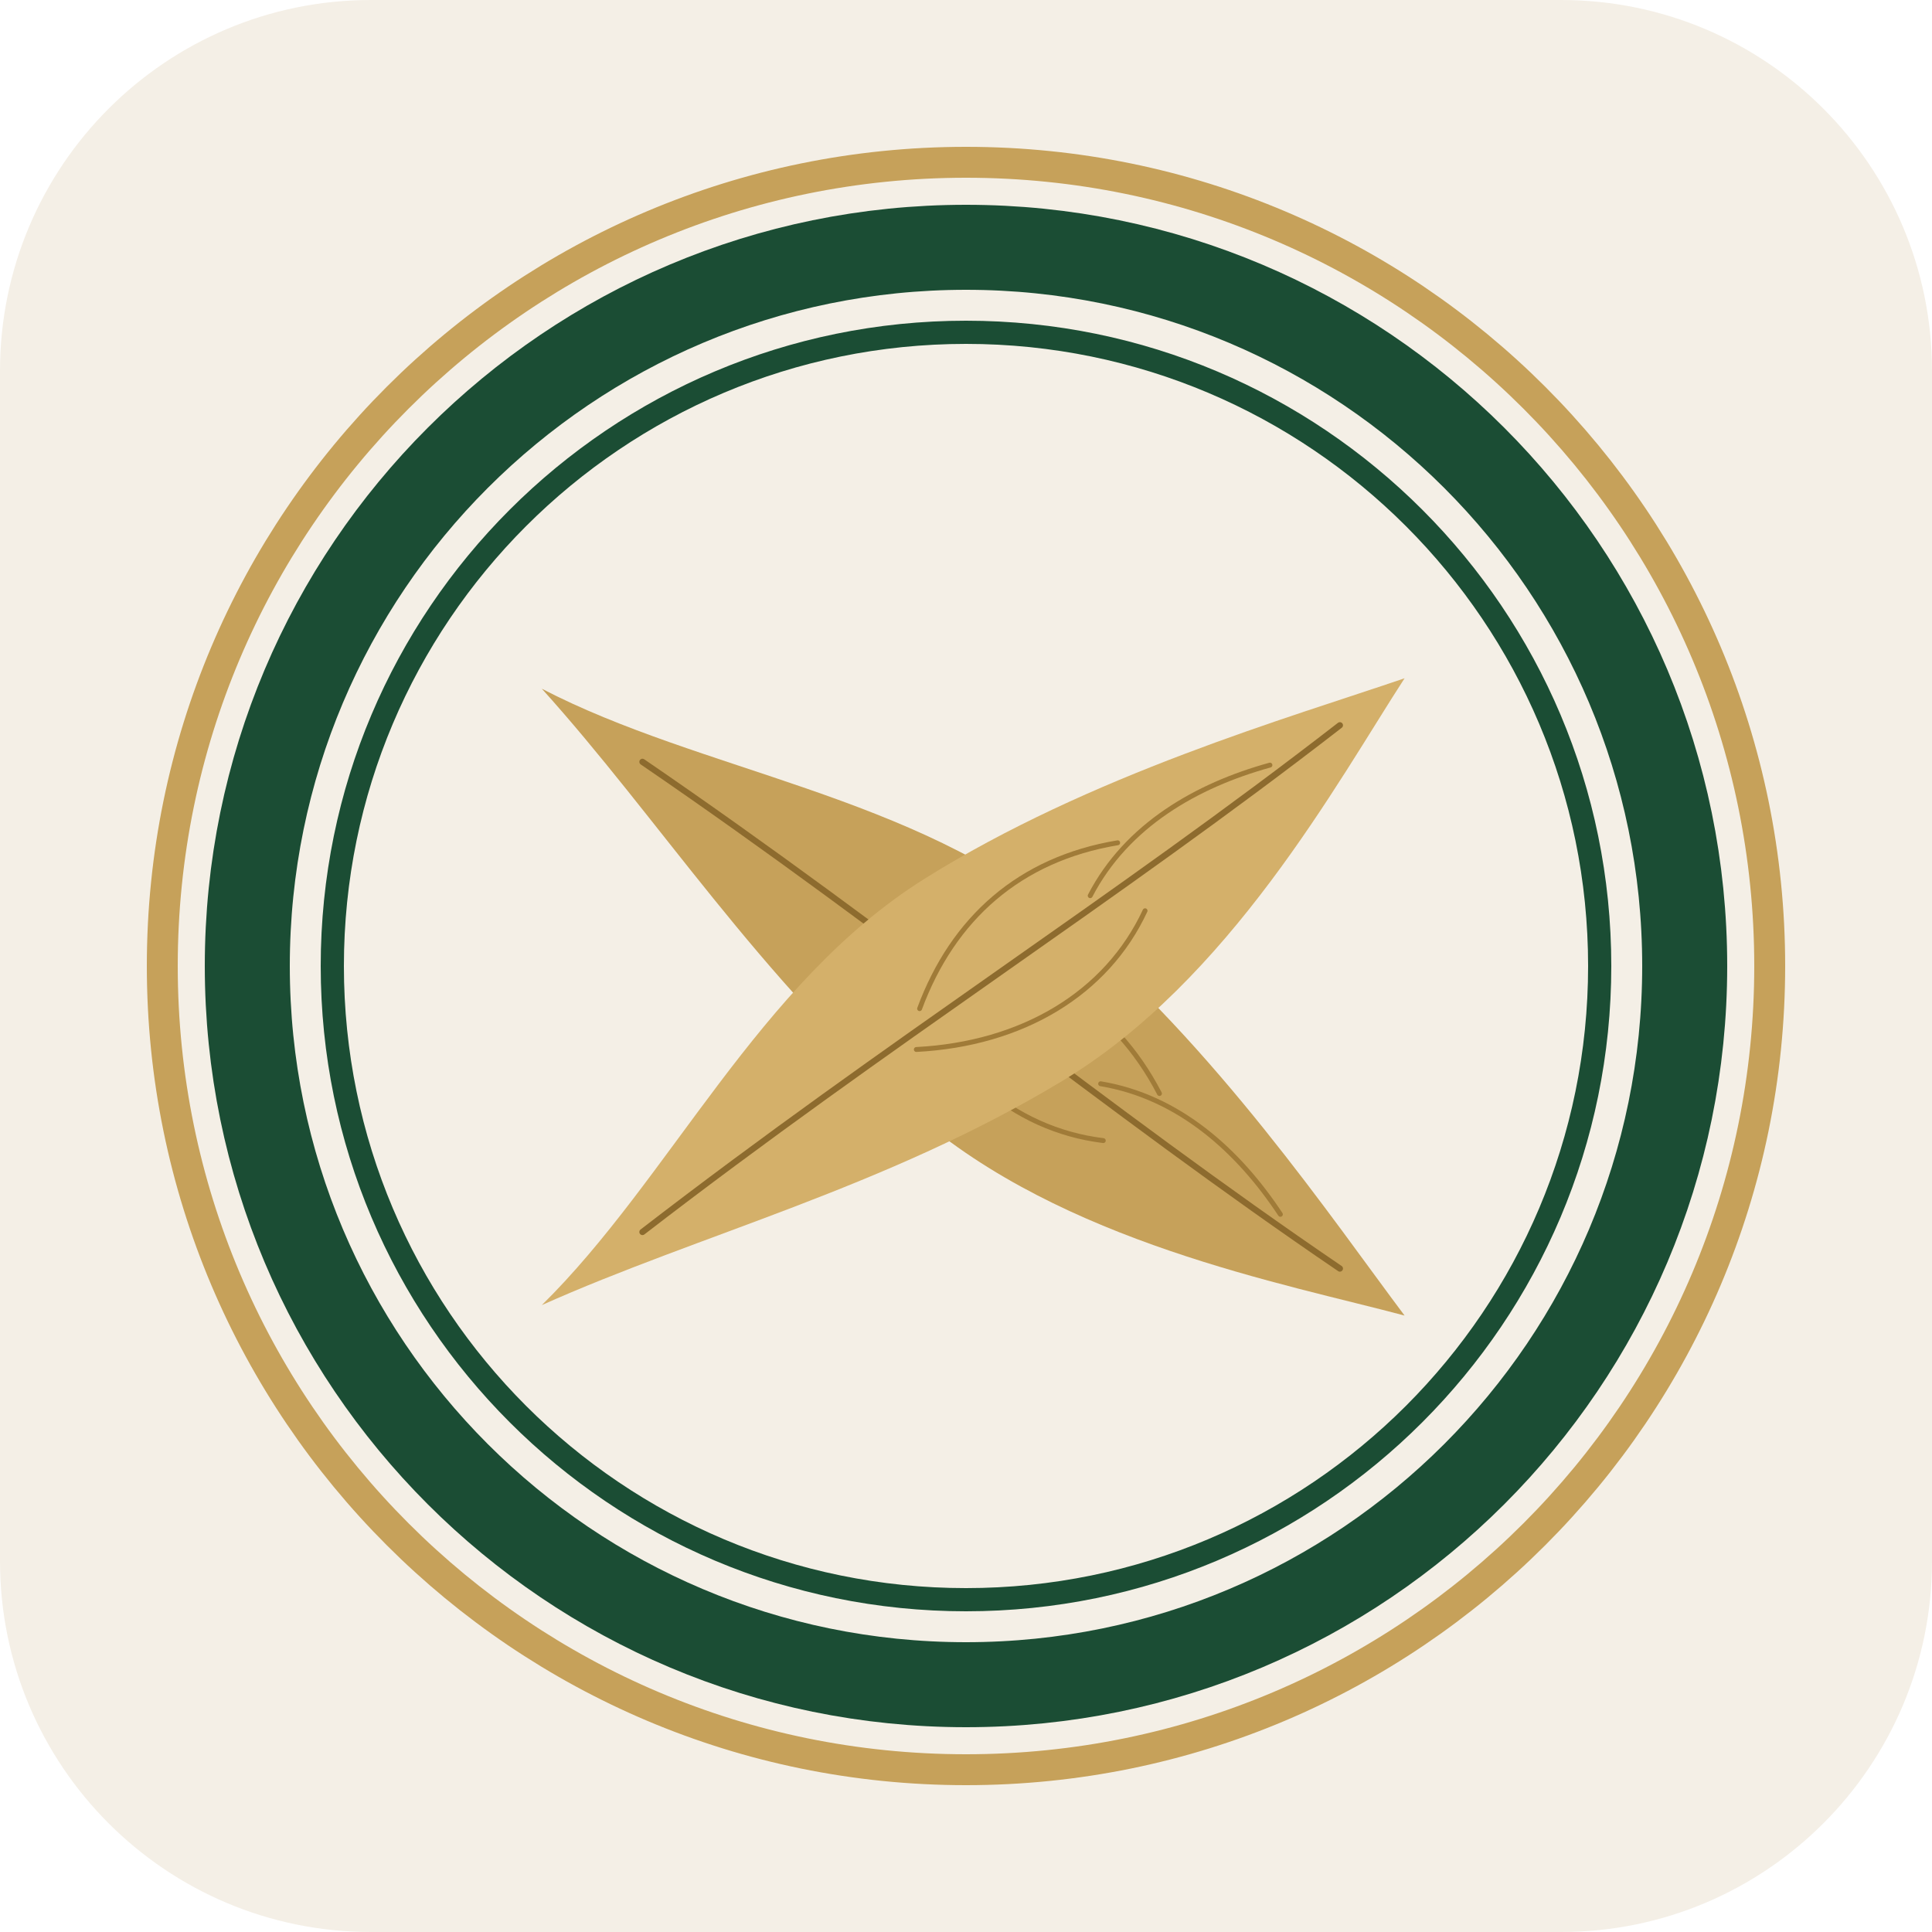
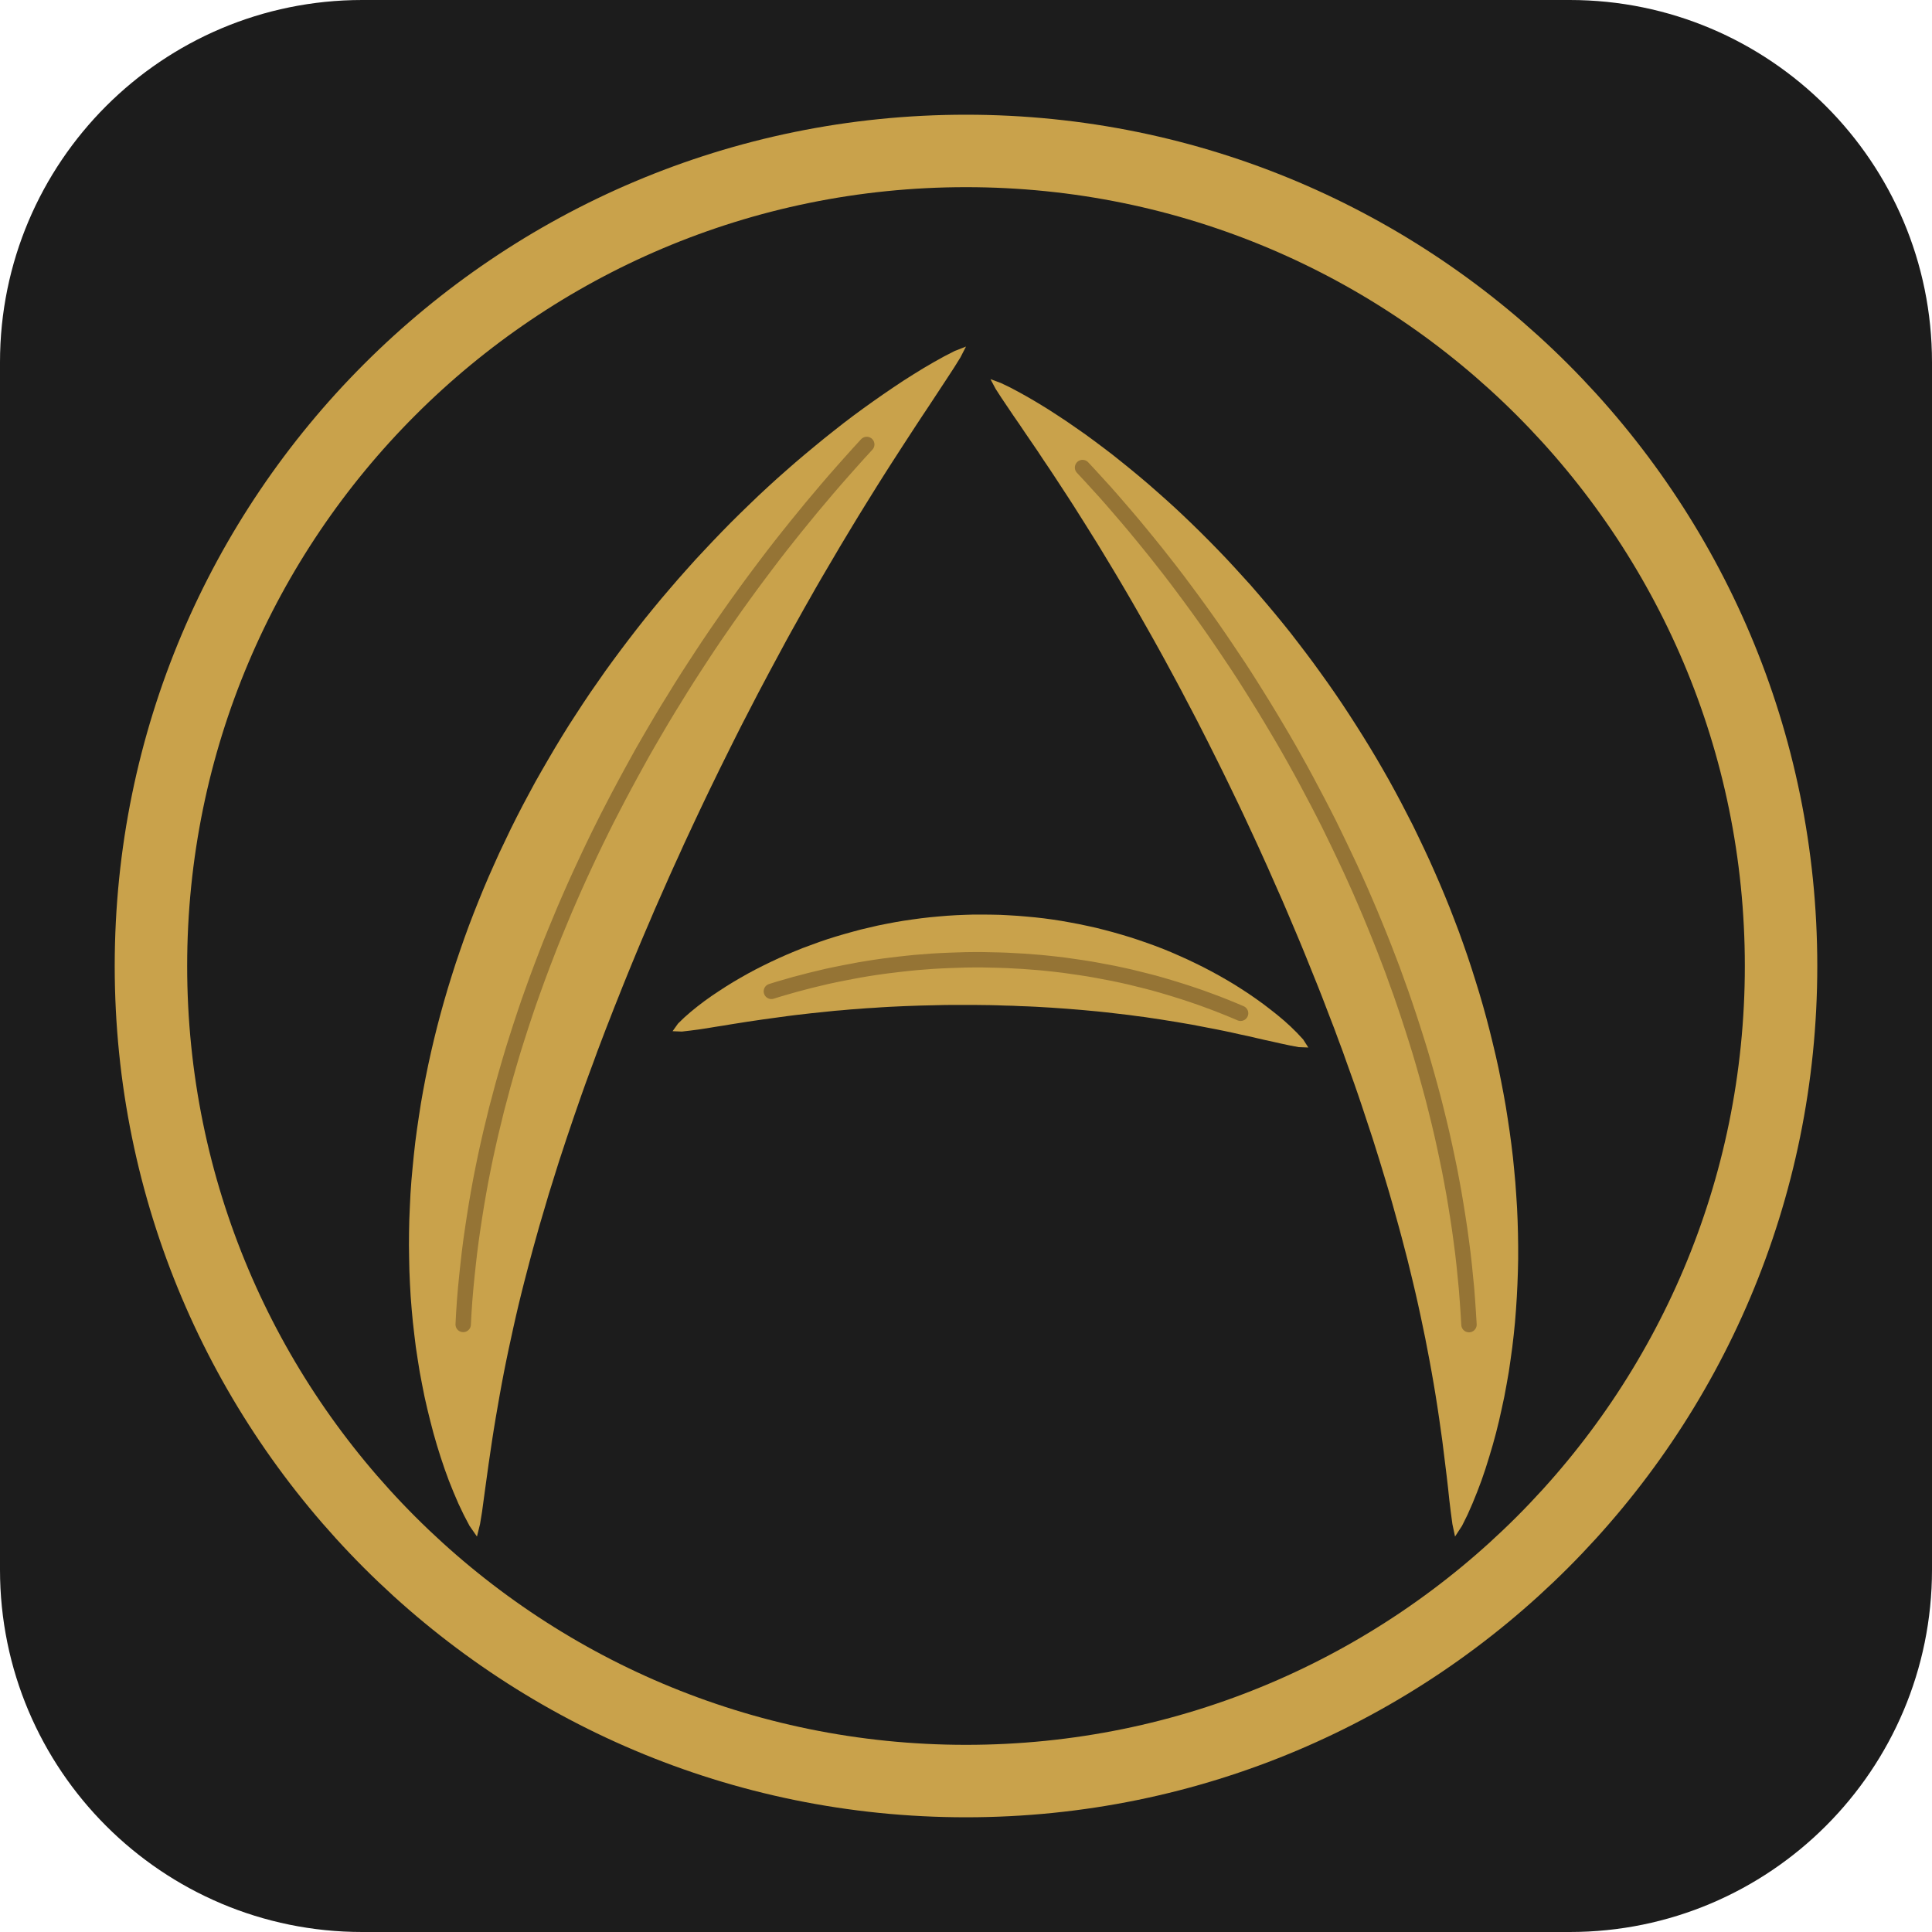
- <svg xmlns="http://www.w3.org/2000/svg" viewBox="0 0 500 500" role="img" aria-label="Arturo's">
-   <rect width="500" height="500" rx="96" fill="#f4efe6" />
-   <circle cx="250" cy="250" r="214" fill="#f4efe6" />
-   <circle cx="250" cy="250" r="208" fill="none" stroke="#c6a15a" stroke-width="8" />
-   <circle cx="250" cy="250" r="186" fill="none" stroke="#1b4d34" stroke-width="22" />
-   <circle cx="250" cy="250" r="164" fill="none" stroke="#1b4d34" stroke-width="6" />
-   <g transform="translate(250 258) scale(1.15)">
-     <g transform="rotate(36)" fill="none">
-       <path fill="#c6a15a" d="M -118 0 C -78 -6 -36 -30 8 -27 C 52 -24 96 -8 122 0 C 96 10 50 32 6 28 C -40 24 -80 8 -118 0 Z" />
-       <path d="M -90 0 C -20 -2 40 2 104 0" stroke="#8d6b2e" stroke-width="1.4" stroke-linecap="round" />
-       <path d="M -10 -4 C 8 -16 28 -18 48 -8" stroke="#a07b38" stroke-width="1.1" stroke-linecap="round" />
-       <path d="M -16 3 C 4 16 26 18 44 8" stroke="#a07b38" stroke-width="1.1" stroke-linecap="round" />
-       <path d="M 36 -2 C 52 -10 70 -8 86 -2" stroke="#a07b38" stroke-width="1.1" stroke-linecap="round" />
-     </g>
-     <g transform="rotate(-36)" fill="none">
-       <path fill="#d4b06a" d="M -118 0 C -78 -6 -36 -30 8 -27 C 52 -24 96 -8 122 0 C 96 10 50 32 6 28 C -40 24 -80 8 -118 0 Z" />
-       <path d="M -90 0 C -20 -2 40 2 104 0" stroke="#8d6b2e" stroke-width="1.4" stroke-linecap="round" />
-       <path d="M -10 -4 C 8 -16 28 -18 48 -8" stroke="#a07b38" stroke-width="1.1" stroke-linecap="round" />
-       <path d="M -16 3 C 4 16 26 18 44 8" stroke="#a07b38" stroke-width="1.1" stroke-linecap="round" />
-       <path d="M 36 -2 C 52 -10 70 -8 86 -2" stroke="#a07b38" stroke-width="1.1" stroke-linecap="round" />
+ <svg xmlns="http://www.w3.org/2000/svg" viewBox="0 0 64 64" role="img" aria-label="Arturo’s">
+   <rect width="64" height="64" rx="12" fill="#1C1C1C" />
+   <g transform="translate(32 32) scale(0.30) translate(-100 -100)">
+     <circle cx="100" cy="100" r="90" fill="none" stroke="#C9A24B" stroke-width="8" />
+     <path d="M 154 163 L 154.77 161.82 L 155.38 160.59 L 155.93 159.34 L 156.44 158.08 L 156.92 156.81 L 157.36 155.52 L 157.77 154.21 L 158.16 152.9 L 158.52 151.58 L 158.85 150.25 L 159.15 148.91 L 159.44 147.56 L 159.69 146.21 L 159.93 144.85 L 160.13 143.48 L 160.32 142.1 L 160.48 140.73 L 160.62 139.34 L 160.73 137.95 L 160.82 136.56 L 160.89 135.16 L 160.94 133.76 L 160.97 132.36 L 160.97 130.96 L 160.95 129.55 L 160.91 128.14 L 160.85 126.74 L 160.76 125.33 L 160.66 123.92 L 160.53 122.51 L 160.39 121.1 L 160.22 119.69 L 160.03 118.28 L 159.82 116.88 L 159.6 115.48 L 159.35 114.08 L 159.08 112.68 L 158.8 111.28 L 158.49 109.89 L 158.16 108.5 L 157.82 107.12 L 157.46 105.74 L 157.08 104.36 L 156.68 102.99 L 156.26 101.63 L 155.83 100.27 L 155.38 98.91 L 154.91 97.56 L 154.43 96.22 L 153.92 94.88 L 153.41 93.56 L 152.87 92.23 L 152.32 90.92 L 151.75 89.61 L 151.17 88.31 L 150.57 87.02 L 149.96 85.74 L 149.34 84.46 L 148.69 83.2 L 148.04 81.94 L 147.37 80.69 L 146.69 79.45 L 145.99 78.22 L 145.28 77 L 144.56 75.8 L 143.82 74.6 L 143.07 73.41 L 142.31 72.23 L 141.54 71.06 L 140.76 69.91 L 139.96 68.76 L 139.15 67.63 L 138.34 66.51 L 137.51 65.4 L 136.67 64.3 L 135.83 63.21 L 134.97 62.14 L 134.1 61.08 L 133.22 60.03 L 132.34 59 L 131.45 57.97 L 130.54 56.97 L 129.63 55.97 L 128.72 54.99 L 127.79 54.02 L 126.86 53.07 L 125.92 52.13 L 124.97 51.2 L 124.02 50.29 L 123.06 49.39 L 122.09 48.51 L 121.12 47.65 L 120.14 46.79 L 119.16 45.96 L 118.17 45.14 L 117.18 44.34 L 116.19 43.55 L 115.18 42.78 L 114.18 42.03 L 113.17 41.29 L 112.15 40.58 L 111.14 39.88 L 110.11 39.2 L 109.09 38.54 L 108.05 37.9 L 107.02 37.29 L 105.97 36.7 L 104.92 36.14 L 103.84 35.62 L 102.7 35.2 L 102.7 35.2 L 103.27 36.27 L 103.91 37.26 L 104.57 38.24 L 105.23 39.22 L 105.9 40.19 L 106.56 41.17 L 107.23 42.15 L 107.9 43.13 L 108.56 44.13 L 109.23 45.12 L 109.89 46.12 L 110.55 47.13 L 111.21 48.14 L 111.87 49.16 L 112.52 50.19 L 113.17 51.22 L 113.82 52.26 L 114.47 53.3 L 115.11 54.35 L 115.75 55.41 L 116.39 56.47 L 117.02 57.53 L 117.65 58.6 L 118.28 59.68 L 118.9 60.76 L 119.52 61.85 L 120.14 62.94 L 120.76 64.04 L 121.37 65.14 L 121.98 66.25 L 122.58 67.36 L 123.18 68.47 L 123.78 69.59 L 124.37 70.72 L 124.96 71.84 L 125.55 72.97 L 126.13 74.11 L 126.71 75.25 L 127.28 76.39 L 127.85 77.53 L 128.42 78.68 L 128.98 79.83 L 129.54 80.99 L 130.1 82.15 L 130.65 83.31 L 131.19 84.47 L 131.73 85.63 L 132.27 86.8 L 132.8 87.97 L 133.33 89.14 L 133.85 90.32 L 134.37 91.5 L 134.89 92.67 L 135.4 93.86 L 135.9 95.04 L 136.4 96.22 L 136.9 97.41 L 137.39 98.6 L 137.87 99.79 L 138.35 100.98 L 138.83 102.17 L 139.3 103.36 L 139.76 104.56 L 140.22 105.76 L 140.68 106.95 L 141.12 108.15 L 141.57 109.35 L 142 110.56 L 142.43 111.76 L 142.86 112.96 L 143.28 114.17 L 143.69 115.38 L 144.09 116.59 L 144.49 117.8 L 144.89 119.01 L 145.27 120.22 L 145.65 121.43 L 146.02 122.65 L 146.39 123.87 L 146.75 125.08 L 147.1 126.3 L 147.44 127.53 L 147.78 128.75 L 148.11 129.97 L 148.43 131.2 L 148.75 132.43 L 149.05 133.66 L 149.35 134.9 L 149.64 136.13 L 149.92 137.37 L 150.19 138.61 L 150.45 139.85 L 150.71 141.1 L 150.95 142.35 L 151.19 143.6 L 151.42 144.86 L 151.64 146.12 L 151.85 147.38 L 152.05 148.65 L 152.24 149.92 L 152.42 151.19 L 152.6 152.47 L 152.76 153.76 L 152.92 155.05 L 153.08 156.35 L 153.23 157.65 L 153.37 158.97 L 153.53 160.29 L 153.71 161.63 L 154 163 Z" fill="#C9A24B" />
+     <path d="M 46 163 L 46.34 161.62 L 46.56 160.28 L 46.74 158.95 L 46.92 157.63 L 47.1 156.33 L 47.28 155.03 L 47.47 153.74 L 47.66 152.45 L 47.86 151.17 L 48.07 149.9 L 48.29 148.63 L 48.51 147.37 L 48.74 146.11 L 48.98 144.85 L 49.23 143.6 L 49.49 142.35 L 49.76 141.11 L 50.03 139.87 L 50.31 138.63 L 50.6 137.39 L 50.9 136.16 L 51.21 134.93 L 51.53 133.7 L 51.85 132.48 L 52.18 131.25 L 52.52 130.03 L 52.86 128.81 L 53.22 127.59 L 53.58 126.37 L 53.94 125.15 L 54.32 123.94 L 54.7 122.72 L 55.08 121.51 L 55.48 120.3 L 55.88 119.08 L 56.29 117.87 L 56.7 116.66 L 57.12 115.45 L 57.54 114.24 L 57.97 113.03 L 58.41 111.83 L 58.86 110.62 L 59.3 109.41 L 59.76 108.2 L 60.22 106.99 L 60.69 105.79 L 61.16 104.58 L 61.64 103.38 L 62.12 102.17 L 62.61 100.96 L 63.1 99.76 L 63.6 98.55 L 64.1 97.35 L 64.61 96.15 L 65.13 94.94 L 65.64 93.74 L 66.17 92.54 L 66.7 91.34 L 67.23 90.14 L 67.77 88.94 L 68.32 87.74 L 68.86 86.54 L 69.42 85.34 L 69.98 84.14 L 70.54 82.95 L 71.11 81.75 L 71.68 80.56 L 72.26 79.37 L 72.84 78.18 L 73.43 76.99 L 74.02 75.8 L 74.61 74.62 L 75.21 73.43 L 75.82 72.25 L 76.43 71.07 L 77.04 69.89 L 77.66 68.72 L 78.28 67.55 L 78.91 66.38 L 79.54 65.21 L 80.17 64.04 L 80.81 62.88 L 81.46 61.72 L 82.1 60.57 L 82.76 59.41 L 83.41 58.26 L 84.07 57.12 L 84.74 55.98 L 85.41 54.84 L 86.08 53.7 L 86.76 52.57 L 87.44 51.44 L 88.12 50.32 L 88.81 49.2 L 89.5 48.09 L 90.19 46.98 L 90.89 45.87 L 91.59 44.77 L 92.3 43.67 L 93.01 42.57 L 93.72 41.48 L 94.43 40.39 L 95.14 39.31 L 95.86 38.23 L 96.57 37.15 L 97.28 36.07 L 97.99 34.99 L 98.7 33.9 L 99.39 32.79 L 100 31.6 L 100 31.6 L 98.75 32.09 L 97.58 32.69 L 96.43 33.33 L 95.3 33.99 L 94.18 34.68 L 93.06 35.39 L 91.95 36.13 L 90.85 36.88 L 89.75 37.65 L 88.66 38.43 L 87.57 39.23 L 86.49 40.05 L 85.42 40.89 L 84.35 41.74 L 83.29 42.61 L 82.23 43.49 L 81.18 44.38 L 80.14 45.29 L 79.1 46.21 L 78.07 47.15 L 77.05 48.1 L 76.04 49.07 L 75.03 50.05 L 74.03 51.04 L 73.04 52.05 L 72.06 53.07 L 71.09 54.1 L 70.12 55.14 L 69.17 56.2 L 68.22 57.27 L 67.29 58.35 L 66.36 59.44 L 65.45 60.54 L 64.54 61.66 L 63.65 62.79 L 62.77 63.93 L 61.9 65.08 L 61.04 66.24 L 60.19 67.41 L 59.36 68.6 L 58.53 69.79 L 57.72 71 L 56.93 72.21 L 56.14 73.43 L 55.37 74.67 L 54.62 75.91 L 53.88 77.17 L 53.15 78.43 L 52.43 79.7 L 51.74 80.98 L 51.05 82.27 L 50.38 83.57 L 49.73 84.87 L 49.1 86.19 L 48.47 87.51 L 47.87 88.84 L 47.28 90.17 L 46.71 91.51 L 46.16 92.86 L 45.62 94.22 L 45.1 95.58 L 44.6 96.95 L 44.12 98.33 L 43.65 99.71 L 43.21 101.09 L 42.78 102.48 L 42.37 103.88 L 41.98 105.28 L 41.61 106.68 L 41.26 108.09 L 40.93 109.5 L 40.62 110.91 L 40.33 112.33 L 40.06 113.75 L 39.81 115.17 L 39.59 116.59 L 39.38 118.01 L 39.19 119.44 L 39.03 120.87 L 38.89 122.29 L 38.76 123.72 L 38.66 125.14 L 38.59 126.57 L 38.53 127.99 L 38.5 129.42 L 38.49 130.84 L 38.51 132.26 L 38.54 133.67 L 38.6 135.08 L 38.68 136.49 L 38.79 137.89 L 38.92 139.29 L 39.08 140.69 L 39.25 142.08 L 39.46 143.46 L 39.68 144.83 L 39.94 146.2 L 40.21 147.56 L 40.52 148.92 L 40.85 150.26 L 41.2 151.6 L 41.58 152.92 L 41.99 154.23 L 42.43 155.54 L 42.9 156.83 L 43.41 158.1 L 43.95 159.36 L 44.54 160.6 L 45.18 161.82 L 46 163 Z" fill="#C9A24B" />
+     <path d="M 67.6 107.2 L 68.62 107.24 L 69.57 107.13 L 70.49 107.01 L 71.41 106.87 L 72.31 106.72 L 73.21 106.58 L 74.11 106.43 L 75 106.29 L 75.88 106.15 L 76.77 106.02 L 77.65 105.89 L 78.53 105.77 L 79.41 105.65 L 80.28 105.53 L 81.15 105.42 L 82.02 105.32 L 82.89 105.22 L 83.76 105.13 L 84.63 105.04 L 85.49 104.95 L 86.36 104.88 L 87.22 104.8 L 88.08 104.74 L 88.94 104.67 L 89.8 104.62 L 90.66 104.56 L 91.52 104.51 L 92.37 104.47 L 93.23 104.43 L 94.09 104.4 L 94.94 104.37 L 95.79 104.35 L 96.65 104.33 L 97.5 104.31 L 98.35 104.3 L 99.2 104.3 L 100.05 104.3 L 100.91 104.3 L 101.76 104.31 L 102.61 104.32 L 103.46 104.34 L 104.31 104.37 L 105.16 104.39 L 106.01 104.43 L 106.86 104.46 L 107.72 104.5 L 108.57 104.55 L 109.42 104.6 L 110.28 104.66 L 111.13 104.72 L 111.99 104.79 L 112.84 104.86 L 113.7 104.94 L 114.56 105.02 L 115.42 105.11 L 116.28 105.21 L 117.14 105.31 L 118 105.41 L 118.87 105.53 L 119.74 105.64 L 120.6 105.77 L 121.47 105.9 L 122.34 106.04 L 123.22 106.18 L 124.09 106.33 L 124.97 106.48 L 125.85 106.65 L 126.73 106.82 L 127.62 106.99 L 128.51 107.17 L 129.4 107.36 L 130.29 107.56 L 131.19 107.75 L 132.09 107.96 L 133 108.17 L 133.92 108.37 L 134.85 108.58 L 135.79 108.78 L 136.75 108.96 L 137.8 109 L 137.8 109 L 137.23 108.11 L 136.55 107.38 L 135.85 106.69 L 135.12 106.03 L 134.37 105.4 L 133.61 104.8 L 132.84 104.21 L 132.05 103.64 L 131.24 103.08 L 130.43 102.55 L 129.61 102.03 L 128.77 101.53 L 127.93 101.05 L 127.07 100.58 L 126.21 100.13 L 125.34 99.7 L 124.46 99.28 L 123.57 98.88 L 122.68 98.49 L 121.78 98.12 L 120.87 97.77 L 119.95 97.44 L 119.03 97.12 L 118.11 96.82 L 117.18 96.54 L 116.24 96.27 L 115.3 96.02 L 114.35 95.78 L 113.4 95.57 L 112.45 95.37 L 111.49 95.19 L 110.54 95.02 L 109.57 94.87 L 108.61 94.74 L 107.64 94.63 L 106.67 94.54 L 105.71 94.46 L 104.73 94.4 L 103.76 94.35 L 102.79 94.33 L 101.82 94.32 L 100.85 94.32 L 99.88 94.35 L 98.91 94.39 L 97.94 94.45 L 96.98 94.53 L 96.01 94.62 L 95.05 94.73 L 94.09 94.86 L 93.13 95 L 92.18 95.16 L 91.23 95.34 L 90.28 95.53 L 89.34 95.75 L 88.4 95.97 L 87.47 96.22 L 86.54 96.48 L 85.62 96.75 L 84.7 97.04 L 83.79 97.35 L 82.89 97.68 L 81.99 98.01 L 81.1 98.37 L 80.22 98.74 L 79.34 99.13 L 78.48 99.53 L 77.62 99.95 L 76.77 100.38 L 75.93 100.83 L 75.1 101.3 L 74.28 101.78 L 73.47 102.28 L 72.67 102.8 L 71.88 103.33 L 71.11 103.88 L 70.35 104.46 L 69.61 105.06 L 68.89 105.69 L 68.2 106.36 L 67.6 107.2 Z" fill="#C9A24B" />
+     <g fill="none" stroke="#6A4E22" stroke-width="1.7" stroke-linecap="round" opacity="0.55">
+       <path d="M 44.48 139.58 L 44.55 138.26 L 44.64 136.94 L 44.75 135.62 L 44.88 134.3 L 45.02 132.98 L 45.17 131.66 L 45.34 130.33 L 45.53 129.01 L 45.73 127.69 L 45.94 126.37 L 46.17 125.04 L 46.41 123.72 L 46.67 122.4 L 46.94 121.08 L 47.23 119.76 L 47.53 118.44 L 47.85 117.13 L 48.17 115.81 L 48.52 114.5 L 48.87 113.18 L 49.24 111.87 L 49.62 110.56 L 50.01 109.25 L 50.42 107.95 L 50.84 106.64 L 51.27 105.34 L 51.71 104.04 L 52.17 102.75 L 52.64 101.45 L 53.12 100.16 L 53.61 98.88 L 54.11 97.59 L 54.63 96.31 L 55.16 95.03 L 55.69 93.76 L 56.24 92.49 L 56.8 91.22 L 57.37 89.96 L 57.95 88.71 L 58.54 87.45 L 59.14 86.2 L 59.75 84.96 L 60.37 83.72 L 61.01 82.48 L 61.65 81.25 L 62.3 80.03 L 62.96 78.81 L 63.63 77.59 L 64.3 76.38 L 64.99 75.18 L 65.69 73.98 L 66.39 72.79 L 67.1 71.61 L 67.83 70.43 L 68.55 69.26 L 69.29 68.09 L 70.04 66.93 L 70.79 65.78 L 71.55 64.63 L 72.32 63.49 L 73.1 62.36 L 73.88 61.24 L 74.67 60.12 L 75.47 59.01 L 76.27 57.91 L 77.08 56.82 L 77.9 55.73 L 78.72 54.65 L 79.55 53.58 L 80.39 52.52 L 81.23 51.47 L 82.08 50.43 L 82.93 49.39 L 83.79 48.37 L 84.65 47.35 L 85.52 46.34 L 86.39 45.35 L 87.27 44.36 L 88.15 43.38 L 89.04 42.41 M 155.54 139.6 L 155.46 138.28 L 155.37 136.96 L 155.27 135.65 L 155.14 134.33 L 155.01 133.01 L 154.86 131.69 L 154.69 130.38 L 154.51 129.06 L 154.31 127.74 L 154.1 126.43 L 153.88 125.11 L 153.64 123.8 L 153.39 122.48 L 153.12 121.17 L 152.84 119.86 L 152.55 118.55 L 152.24 117.24 L 151.92 115.94 L 151.59 114.63 L 151.24 113.33 L 150.88 112.03 L 150.51 110.73 L 150.13 109.44 L 149.73 108.15 L 149.32 106.86 L 148.9 105.57 L 148.47 104.29 L 148.03 103.01 L 147.57 101.74 L 147.11 100.46 L 146.63 99.2 L 146.14 97.93 L 145.64 96.67 L 145.13 95.42 L 144.61 94.16 L 144.08 92.92 L 143.54 91.67 L 142.99 90.44 L 142.43 89.21 L 141.85 87.98 L 141.27 86.76 L 140.68 85.54 L 140.09 84.33 L 139.48 83.13 L 138.86 81.93 L 138.23 80.74 L 137.6 79.55 L 136.96 78.37 L 136.31 77.2 L 135.65 76.03 L 134.98 74.87 L 134.3 73.72 L 133.62 72.58 L 132.93 71.44 L 132.23 70.31 L 131.53 69.19 L 130.82 68.07 L 130.1 66.96 L 129.37 65.87 L 128.64 64.78 L 127.9 63.69 L 127.16 62.62 L 126.41 61.56 L 125.65 60.5 L 124.89 59.46 L 124.12 58.42 L 123.35 57.39 L 122.57 56.37 L 121.78 55.36 L 121 54.37 L 120.2 53.38 L 119.4 52.4 L 118.6 51.43 L 117.79 50.47 L 116.98 49.53 L 116.17 48.59 L 115.35 47.66 L 114.52 46.75 L 113.7 45.85 L 112.87 44.96 M 78.51 102.8 L 79.38 102.53 L 80.25 102.28 L 81.12 102.03 L 82 101.8 L 82.88 101.57 L 83.76 101.36 L 84.64 101.15 L 85.53 100.96 L 86.42 100.78 L 87.31 100.61 L 88.21 100.44 L 89.1 100.29 L 90 100.15 L 90.9 100.02 L 91.8 99.91 L 92.7 99.8 L 93.61 99.7 L 94.51 99.61 L 95.42 99.54 L 96.33 99.47 L 97.24 99.42 L 98.15 99.38 L 99.06 99.35 L 99.97 99.32 L 100.88 99.31 L 101.79 99.31 L 102.7 99.33 L 103.61 99.35 L 104.52 99.38 L 105.43 99.43 L 106.34 99.48 L 107.25 99.55 L 108.16 99.62 L 109.07 99.71 L 109.98 99.81 L 110.89 99.92 L 111.79 100.05 L 112.7 100.18 L 113.6 100.32 L 114.5 100.48 L 115.4 100.65 L 116.3 100.82 L 117.19 101.01 L 118.09 101.21 L 118.98 101.43 L 119.87 101.65 L 120.76 101.88 L 121.64 102.13 L 122.52 102.39 L 123.4 102.66 L 124.28 102.94 L 125.15 103.23 L 126.02 103.53 L 126.89 103.85 L 127.75 104.17 L 128.61 104.51 L 129.47 104.86 L 130.32 105.22" />
    </g>
  </g>
</svg>
